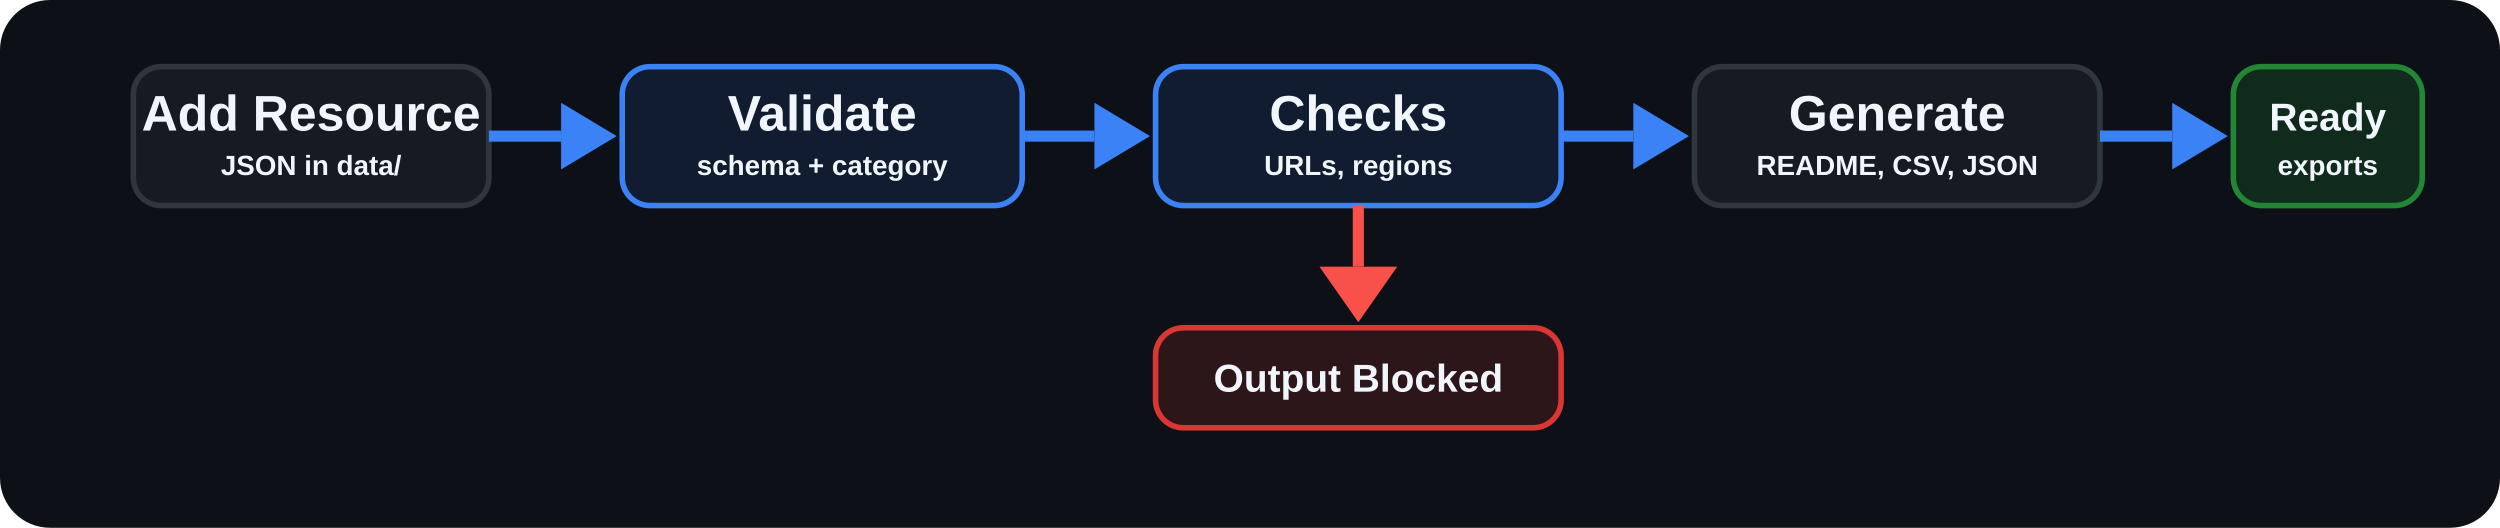
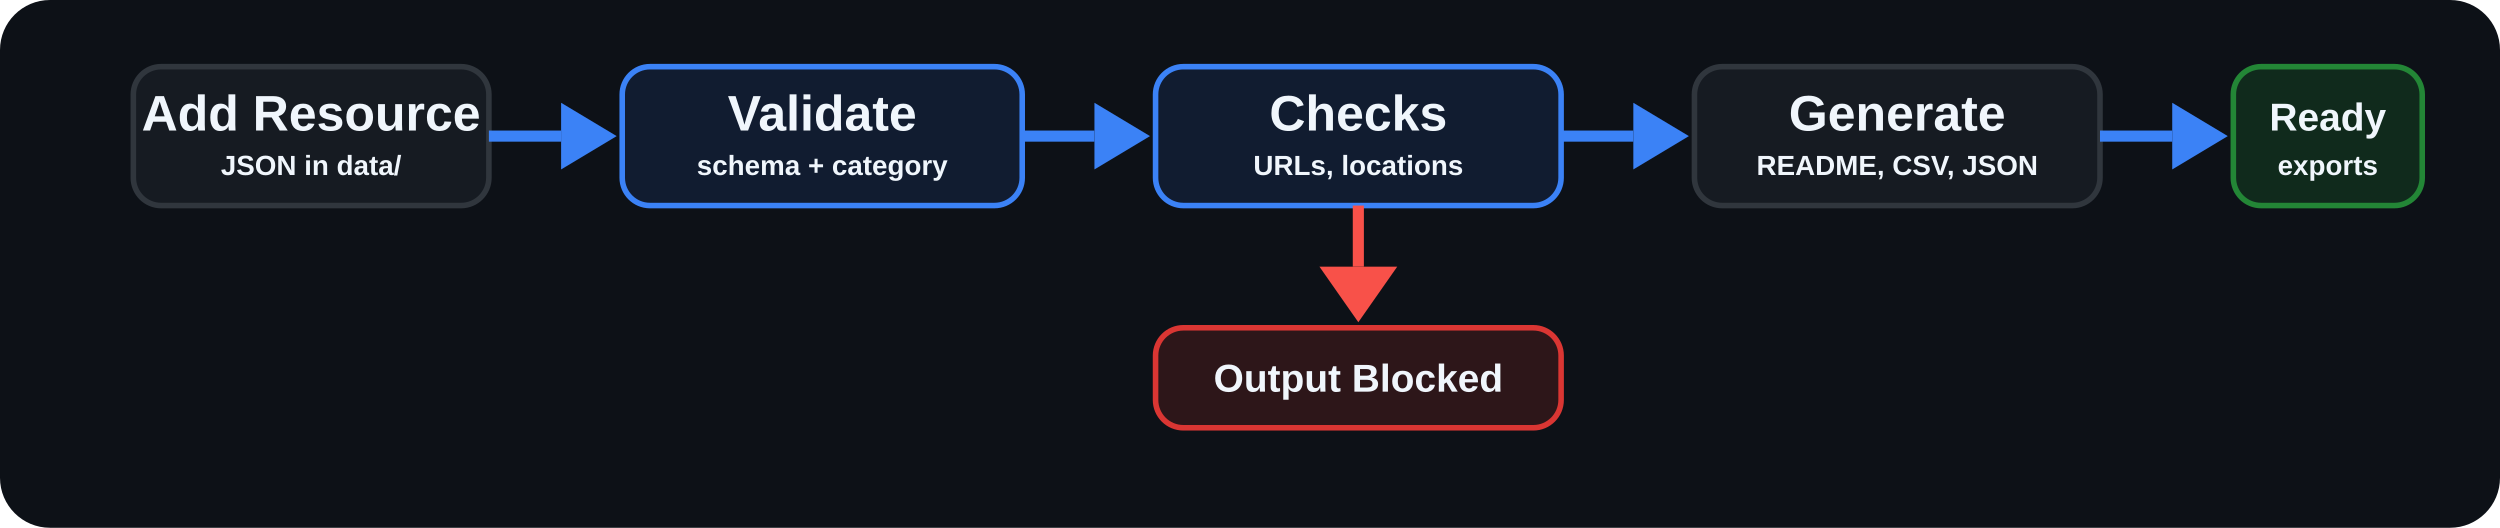
<svg xmlns="http://www.w3.org/2000/svg" width="900" height="190" viewBox="0 0 900 190" role="img" aria-labelledby="title desc">
  <rect width="900" height="190" rx="18" fill="#0D1117" />
  <g font-family="Arial, Helvetica, sans-serif" font-size="18" font-weight="600" text-anchor="middle">
    <rect x="48" y="24" width="128" height="50" rx="10" fill="#161B22" stroke="#30363D" stroke-width="2" />
    <text x="112" y="47" fill="#F0F6FC">Add Resource</text>
    <text x="112" y="63" fill="#F0F6FC" font-size="10">JSON in data/</text>
    <path d="M176 49H202" stroke="#3B82F6" stroke-width="4" />
    <path d="M202 37L222 49L202 61Z" fill="#3B82F6" />
    <rect x="224" y="24" width="144" height="50" rx="10" fill="#111C30" stroke="#3B82F6" stroke-width="2" />
    <text x="296" y="47" fill="#F0F6FC">Validate</text>
    <text x="296" y="63" fill="#F0F6FC" font-size="10">schema + category</text>
    <path d="M368 49H394" stroke="#3B82F6" stroke-width="4" />
    <path d="M394 37L414 49L394 61Z" fill="#3B82F6" />
    <rect x="416" y="24" width="146" height="50" rx="10" fill="#111C30" stroke="#3B82F6" stroke-width="2" />
    <text x="489" y="47" fill="#F0F6FC">Checks</text>
-     <text x="489" y="63" fill="#F0F6FC" font-size="10">URLs, regions</text>
+     <text x="489" y="63" fill="#F0F6FC" font-size="10">URLs, locations</text>
    <path d="M562 49H588" stroke="#3B82F6" stroke-width="4" />
    <path d="M588 37L608 49L588 61Z" fill="#3B82F6" />
    <rect x="610" y="24" width="146" height="50" rx="10" fill="#161B22" stroke="#30363D" stroke-width="2" />
    <text x="683" y="47" fill="#F0F6FC">Generate</text>
    <text x="683" y="63" fill="#F0F6FC" font-size="10">README, CSV, JSON</text>
    <path d="M756 49H782" stroke="#3B82F6" stroke-width="4" />
    <path d="M782 37L802 49L782 61Z" fill="#3B82F6" />
    <rect x="804" y="24" width="68" height="50" rx="10" fill="#102A1C" stroke="#238636" stroke-width="2" />
    <text x="838" y="47" fill="#F0F6FC" font-size="14">Ready</text>
    <text x="838" y="63" fill="#F0F6FC" font-size="10">exports</text>
    <path d="M489 74V96" stroke="#F85149" stroke-width="4" />
    <path d="M475 96L503 96L489 116Z" fill="#F85149" />
    <rect x="416" y="118" width="146" height="36" rx="10" fill="#2D1619" stroke="#DA3633" stroke-width="2" />
    <text x="489" y="141" fill="#F0F6FC" font-size="14">Output Blocked</text>
  </g>
</svg>
